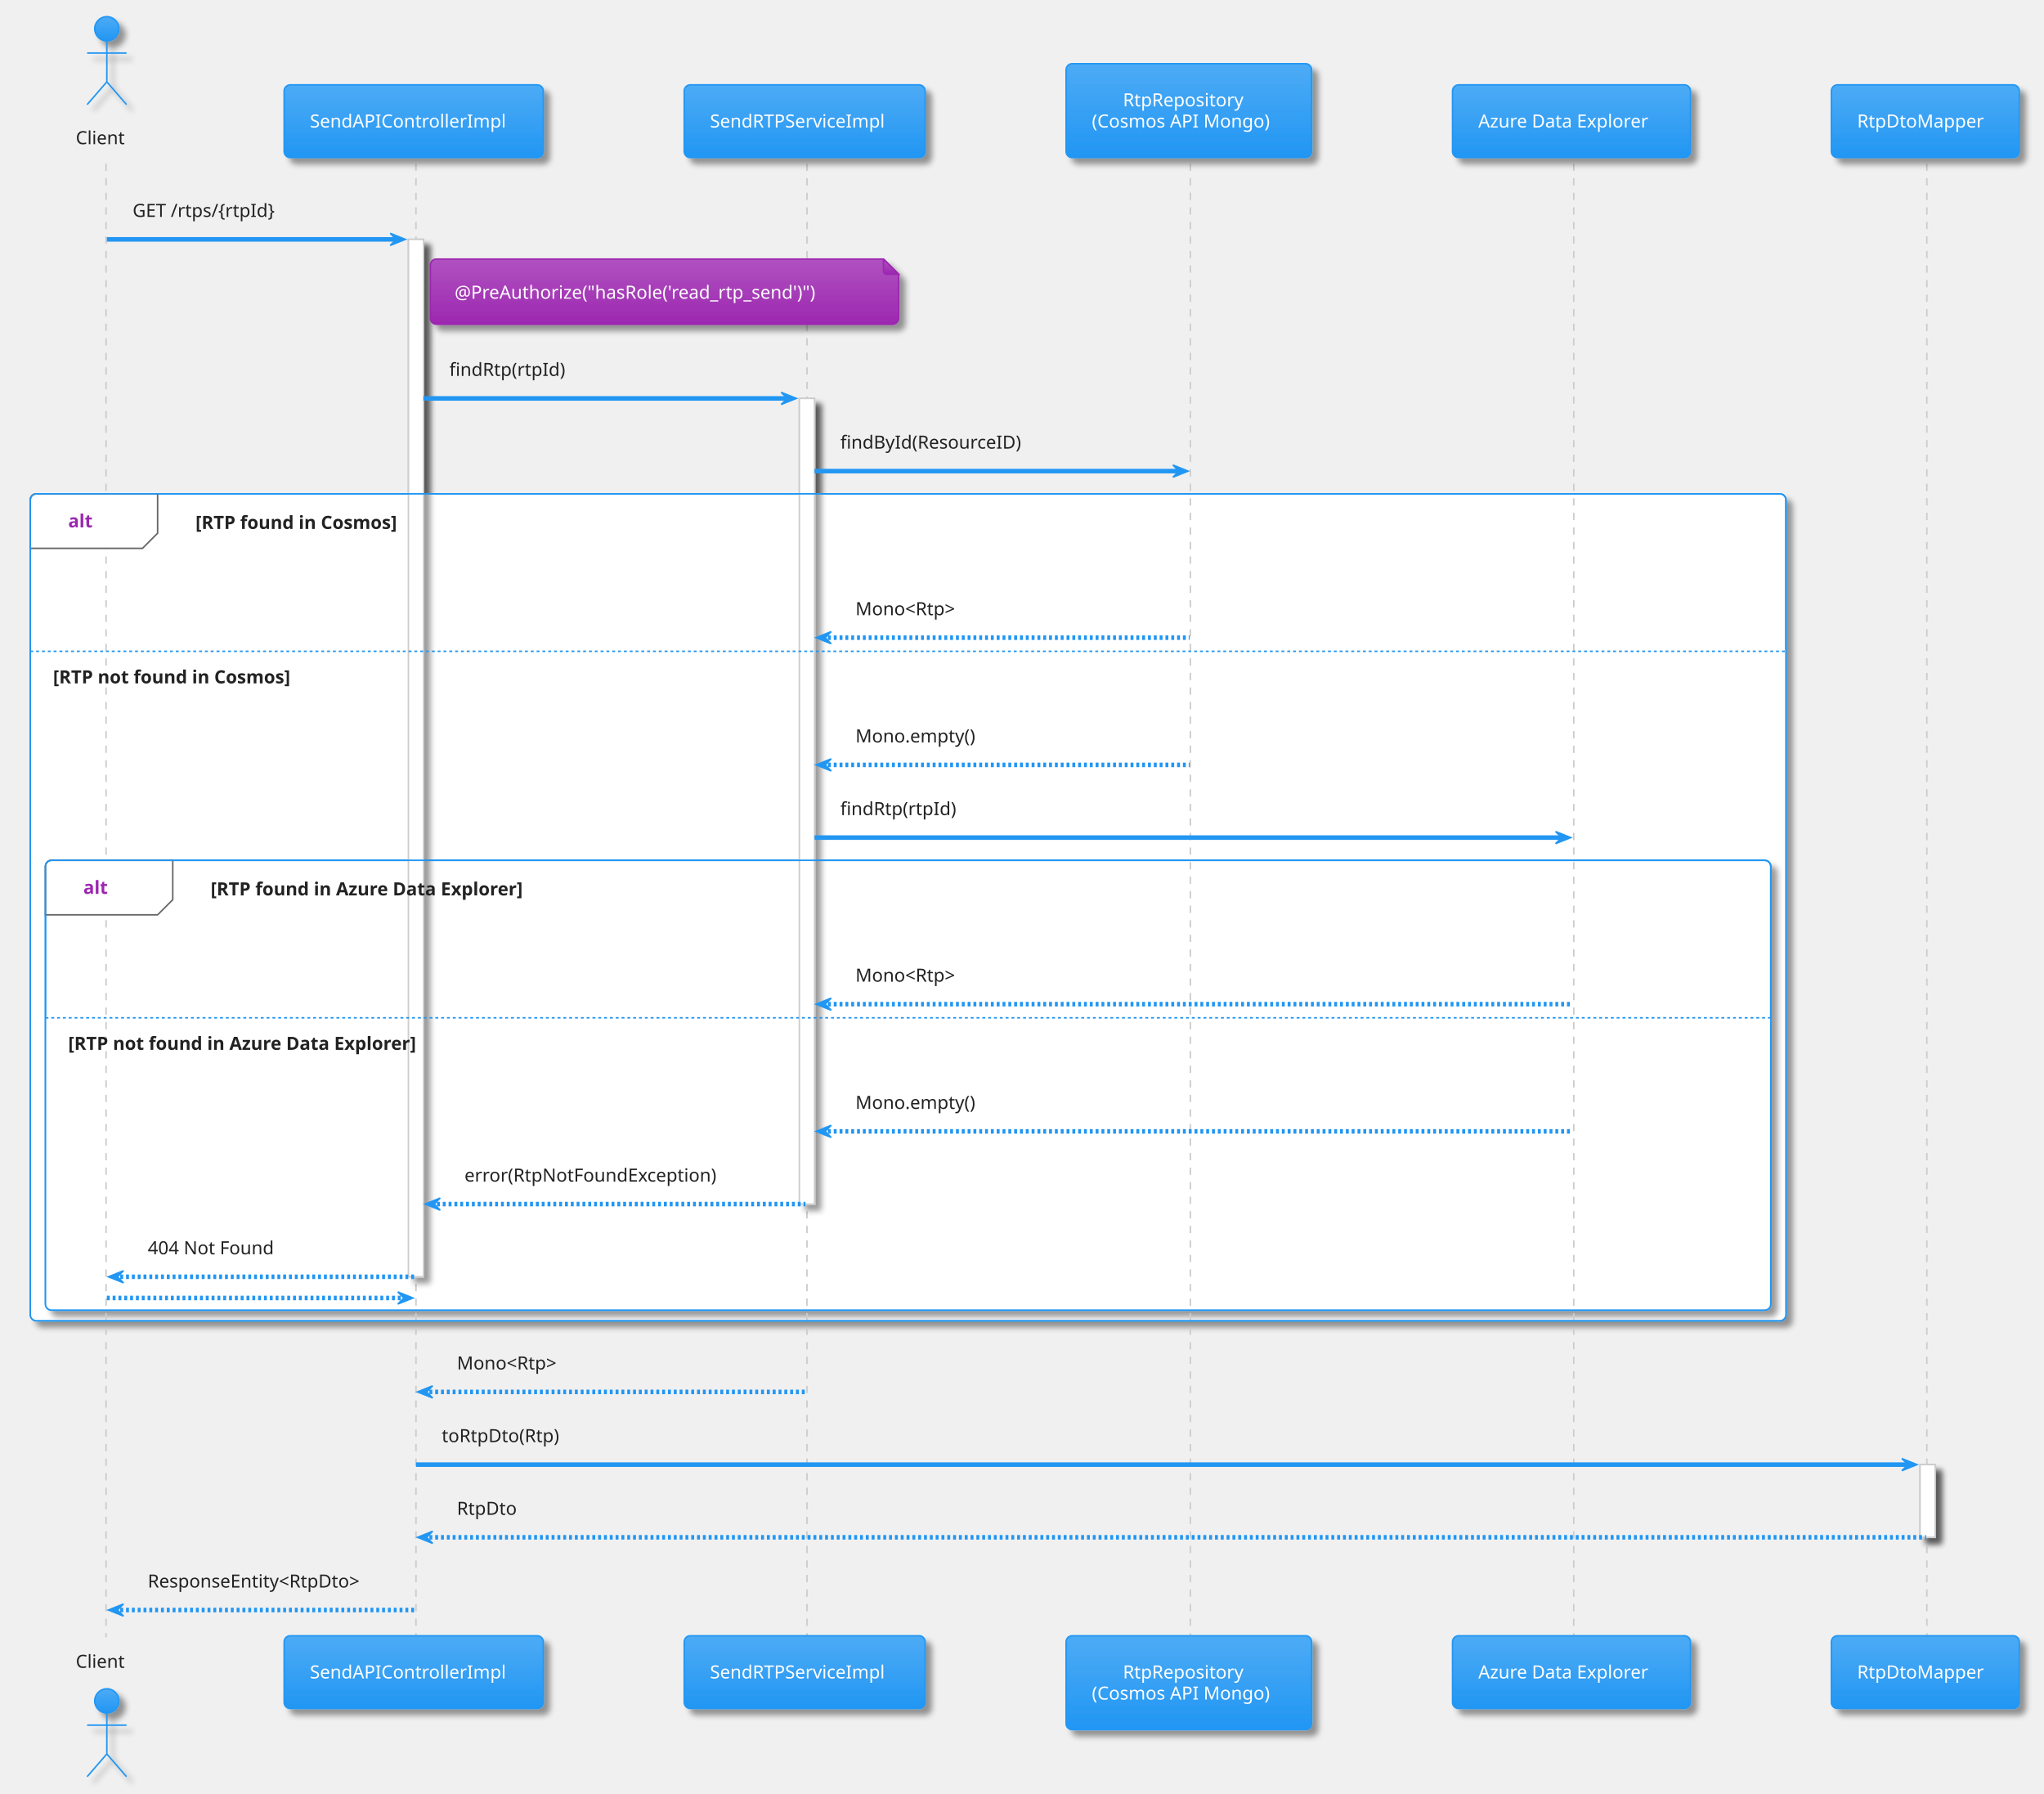
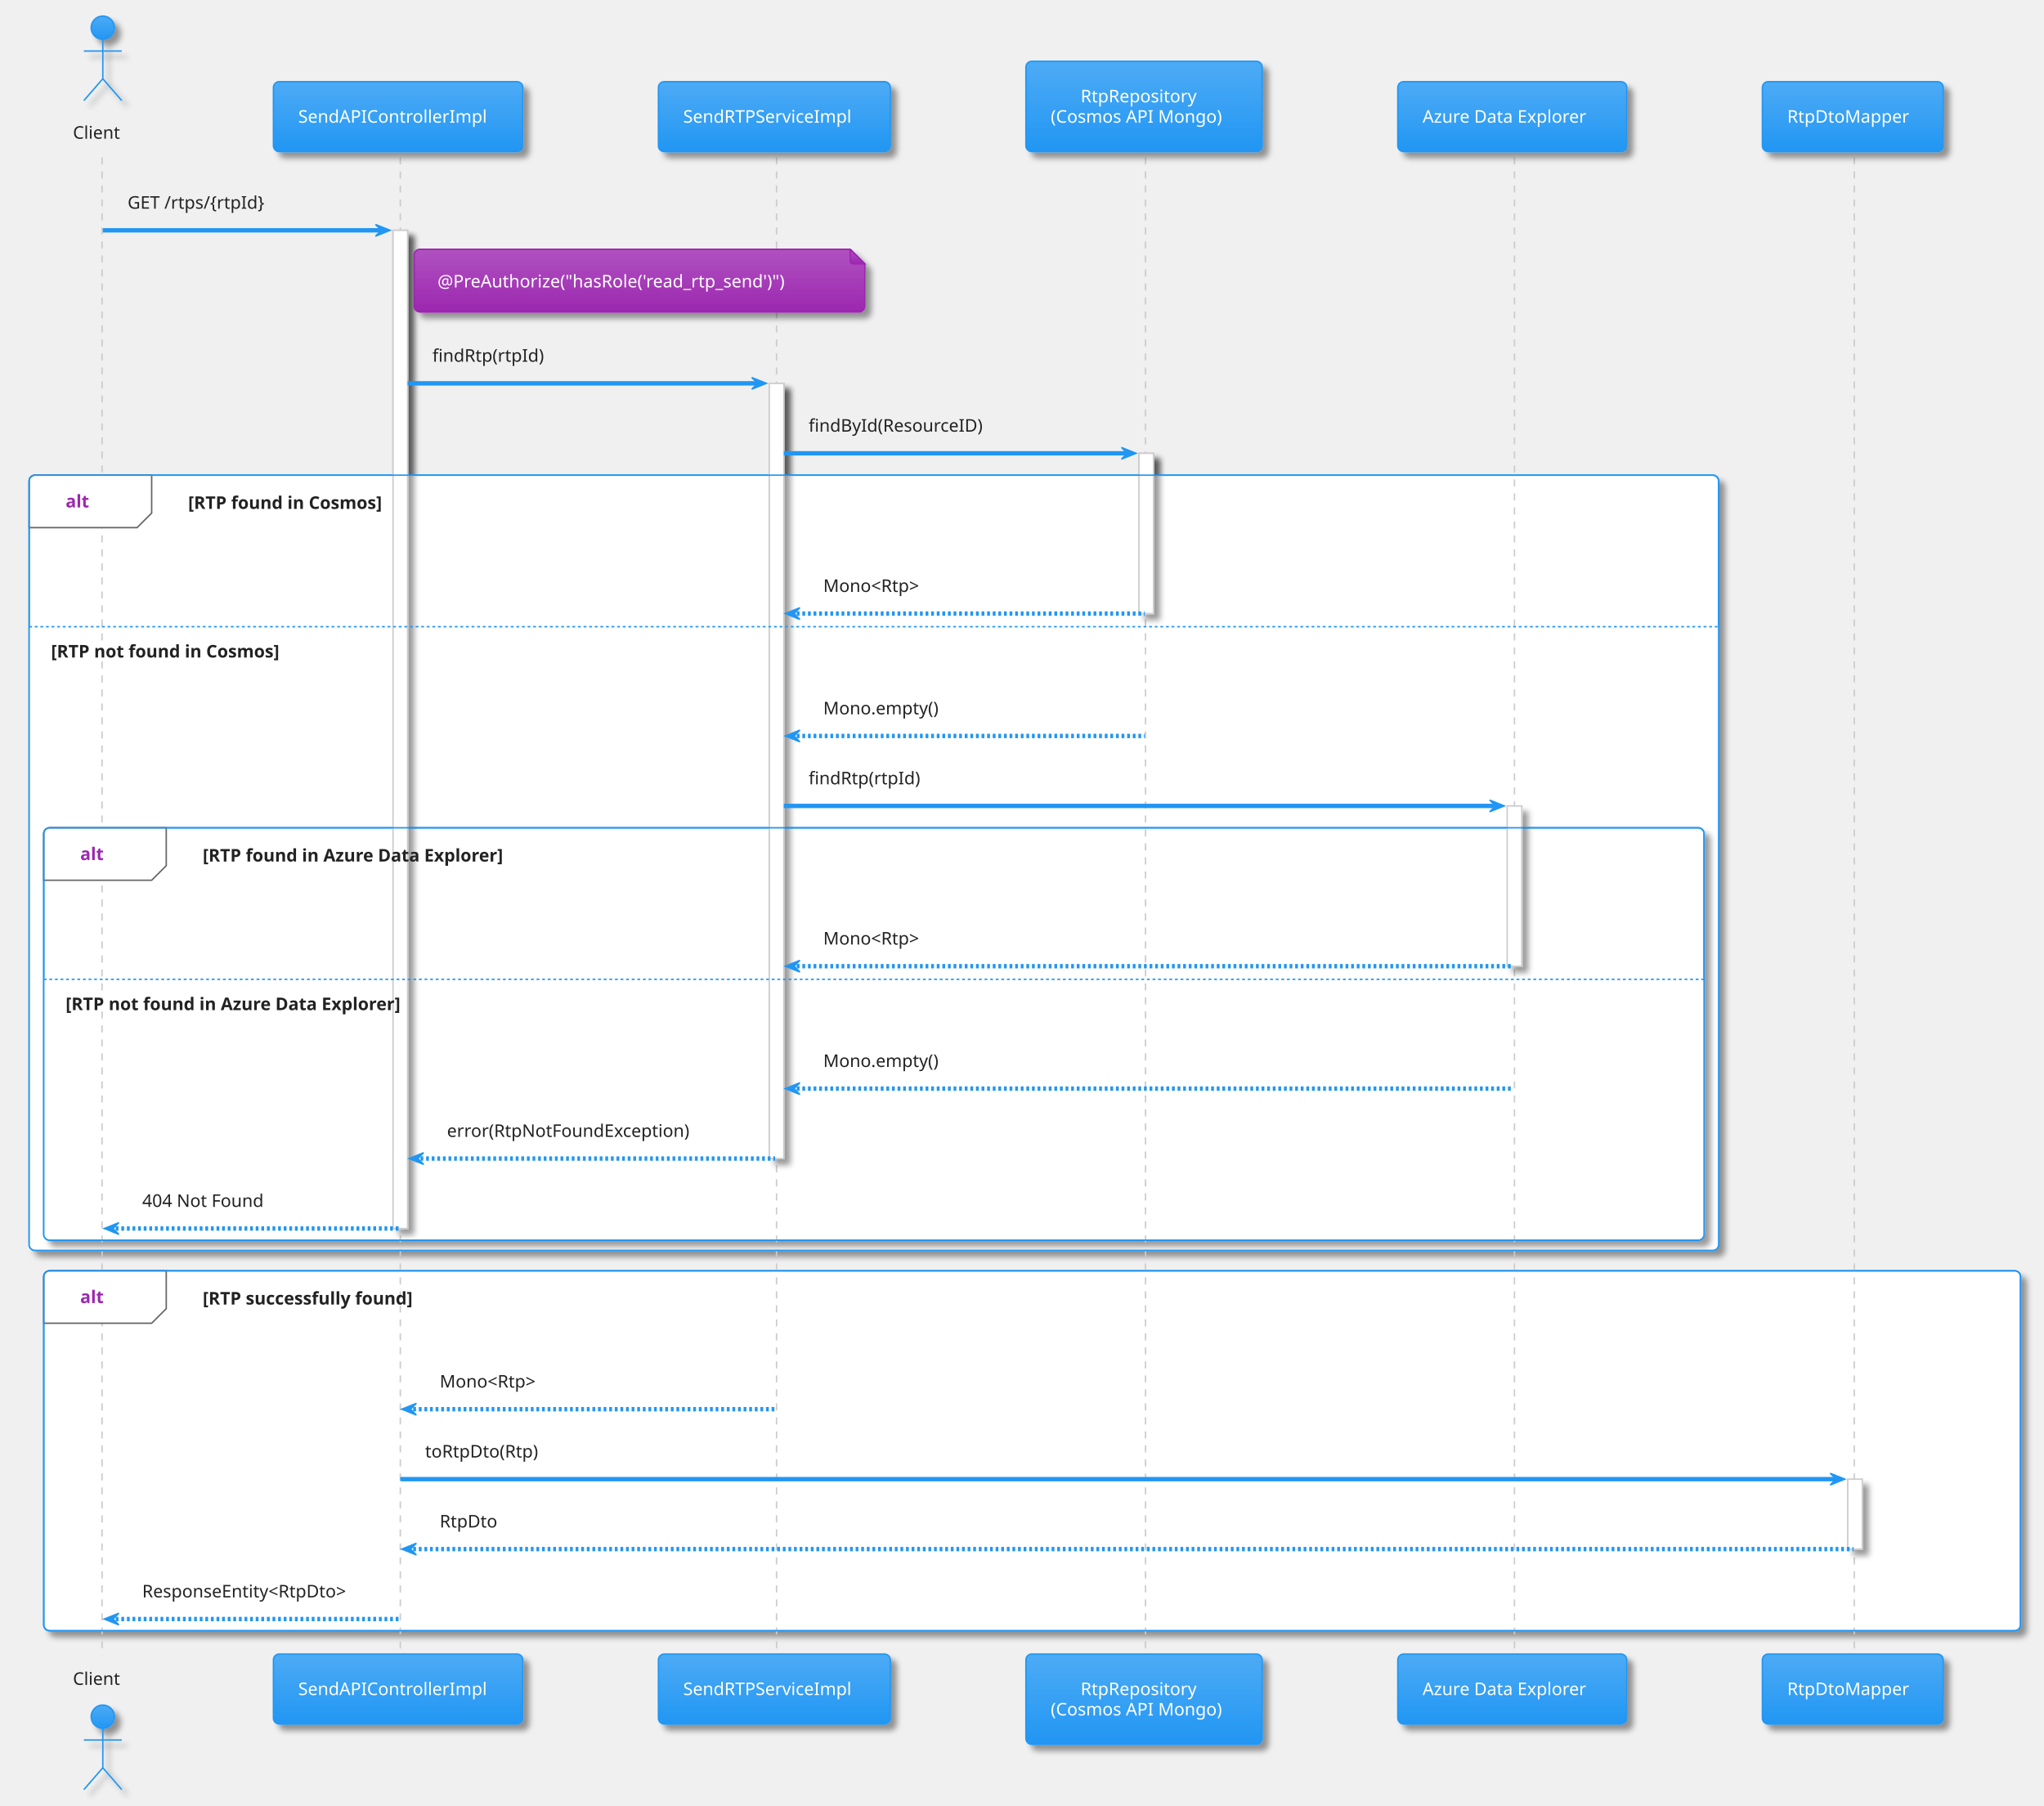
- <svg xmlns="http://www.w3.org/2000/svg" contentStyleType="text/css" height="1233.333px" preserveAspectRatio="none" style="width:1405px;height:1233px;" version="1.1" viewBox="0 0 1405 1233" width="1405.208px" zoomAndPan="magnify">
+ <svg xmlns="http://www.w3.org/2000/svg" contentStyleType="text/css" height="1290.625px" preserveAspectRatio="none" style="width:1460px;height:1290px;" version="1.1" viewBox="0 0 1460 1290" width="1460.417px" zoomAndPan="magnify">
  <defs>
-     <filter height="300%" id="f1hxdz8nrm5kqo" width="300%" x="-1" y="-1">
+     <filter height="300%" id="f19jqe03rh885c" width="300%" x="-1" y="-1">
      <feGaussianBlur result="blurOut" stdDeviation="2.083" />
      <feColorMatrix in="blurOut" result="blurOut2" type="matrix" values="0 0 0 0 0 0 0 0 0 0 0 0 0 0 0 0 0 0 .4 0" />
      <feOffset dx="4.167" dy="4.167" in="blurOut2" result="blurOut3" />
      <feBlend in="SourceGraphic" in2="blurOut3" mode="normal" />
    </filter>
-     <linearGradient id="g1hxdz8nrm5kqo0" x1="50%" x2="50%" y1="0%" y2="100%">
+     <linearGradient id="g19jqe03rh885c0" x1="50%" x2="50%" y1="0%" y2="100%">
      <stop offset="0%" stop-color="#FFFFFF" />
      <stop offset="100%" stop-color="#FFFFFF" />
    </linearGradient>
-     <linearGradient id="g1hxdz8nrm5kqo1" x1="50%" x2="50%" y1="0%" y2="100%">
+     <linearGradient id="g19jqe03rh885c1" x1="50%" x2="50%" y1="0%" y2="100%">
      <stop offset="0%" stop-color="#4DABF5" />
      <stop offset="100%" stop-color="#2196F3" />
    </linearGradient>
-     <linearGradient id="g1hxdz8nrm5kqo2" x1="50%" x2="50%" y1="0%" y2="100%">
+     <linearGradient id="g19jqe03rh885c2" x1="50%" x2="50%" y1="0%" y2="100%">
      <stop offset="0%" stop-color="#B052C0" />
      <stop offset="100%" stop-color="#9C27B0" />
    </linearGradient>
  </defs>
  <g>
-     <rect fill="#FFFFFF" filter="url(#f1hxdz8nrm5kqo)" height="713.021" style="stroke:#CCCCCC;stroke-width:1.042;" width="10.417" x="280.729" y="164.518" />
-     <rect fill="#FFFFFF" filter="url(#f1hxdz8nrm5kqo)" height="553.744" style="stroke:#CCCCCC;stroke-width:1.042;" width="10.417" x="549.479" y="273.828" />
-     <rect fill="#FFFFFF" filter="url(#f1hxdz8nrm5kqo)" height="49.967" style="stroke:#CCCCCC;stroke-width:1.042;" width="10.417" x="1319.792" y="1006.641" />
-     <rect fill="url(#g1hxdz8nrm5kqo0)" filter="url(#f1hxdz8nrm5kqo)" height="568.327" rx="4.167" ry="4.167" style="stroke:#2196F3;stroke-width:1.042;" width="1206.771" x="20.833" y="339.421" />
-     <path d="M20.833,446.615 L1227.604,446.615 L1227.604,903.581 A4.167,4.167 0 0 1 1223.438,907.747 L25,907.747 A4.167,4.167 0 0 1 20.833,903.581 L20.833,446.615 " fill="url(#g1hxdz8nrm5kqo0)" style="stroke:none;stroke-width:1.042;" />
-     <rect fill="url(#g1hxdz8nrm5kqo0)" filter="url(#f1hxdz8nrm5kqo)" height="309.147" rx="4.167" ry="4.167" style="stroke:#2196F3;stroke-width:1.042;" width="1185.938" x="31.25" y="591.309" />
-     <path d="M31.25,698.503 L1217.188,698.503 L1217.188,896.289 A4.167,4.167 0 0 1 1213.021,900.456 L35.417,900.456 A4.167,4.167 0 0 1 31.25,896.289 L31.25,698.503 " fill="url(#g1hxdz8nrm5kqo0)" style="stroke:none;stroke-width:1.042;" />
-     <line style="stroke:#CCCCCC;stroke-width:1.042;stroke-dasharray:5.0,5.0;" x1="72.917" x2="72.917" y1="112.467" y2="1125.325" />
-     <line style="stroke:#CCCCCC;stroke-width:1.042;stroke-dasharray:5.0,5.0;" x1="285.938" x2="285.938" y1="112.467" y2="1125.325" />
-     <line style="stroke:#CCCCCC;stroke-width:1.042;stroke-dasharray:5.0,5.0;" x1="554.688" x2="554.688" y1="112.467" y2="1125.325" />
-     <line style="stroke:#CCCCCC;stroke-width:1.042;stroke-dasharray:5.0,5.0;" x1="818.229" x2="818.229" y1="112.467" y2="1125.325" />
-     <line style="stroke:#CCCCCC;stroke-width:1.042;stroke-dasharray:5.0,5.0;" x1="1081.771" x2="1081.771" y1="112.467" y2="1125.325" />
-     <line style="stroke:#CCCCCC;stroke-width:1.042;stroke-dasharray:5.0,5.0;" x1="1324.479" x2="1324.479" y1="112.467" y2="1125.325" />
+     <rect fill="#FFFFFF" filter="url(#f19jqe03rh885c)" height="713.021" style="stroke:#CCCCCC;stroke-width:1.042;" width="10.417" x="280.729" y="164.518" />
+     <rect fill="#FFFFFF" filter="url(#f19jqe03rh885c)" height="553.744" style="stroke:#CCCCCC;stroke-width:1.042;" width="10.417" x="549.479" y="273.828" />
+     <rect fill="#FFFFFF" filter="url(#f19jqe03rh885c)" height="114.486" style="stroke:#CCCCCC;stroke-width:1.042;" width="10.417" x="813.542" y="323.796" />
+     <rect fill="#FFFFFF" filter="url(#f19jqe03rh885c)" height="114.486" style="stroke:#CCCCCC;stroke-width:1.042;" width="10.417" x="1076.562" y="575.684" />
+     <rect fill="#FFFFFF" filter="url(#f19jqe03rh885c)" height="49.967" style="stroke:#CCCCCC;stroke-width:1.042;" width="10.417" x="1319.792" y="1056.575" />
+     <rect fill="url(#g19jqe03rh885c0)" filter="url(#f19jqe03rh885c)" height="553.744" rx="4.167" ry="4.167" style="stroke:#2196F3;stroke-width:1.042;" width="1206.771" x="20.833" y="339.421" />
+     <path d="M20.833,446.615 L1227.604,446.615 L1227.604,888.997 A4.167,4.167 0 0 1 1223.438,893.164 L25,893.164 A4.167,4.167 0 0 1 20.833,888.997 L20.833,446.615 " fill="url(#g19jqe03rh885c0)" style="stroke:none;stroke-width:1.042;" />
+     <rect fill="url(#g19jqe03rh885c0)" filter="url(#f19jqe03rh885c)" height="294.564" rx="4.167" ry="4.167" style="stroke:#2196F3;stroke-width:1.042;" width="1185.938" x="31.25" y="591.309" />
+     <path d="M31.25,698.503 L1217.188,698.503 L1217.188,881.706 A4.167,4.167 0 0 1 1213.021,885.872 L35.417,885.872 A4.167,4.167 0 0 1 31.25,881.706 L31.25,698.503 " fill="url(#g19jqe03rh885c0)" style="stroke:none;stroke-width:1.042;" />
+     <rect fill="url(#g19jqe03rh885c0)" filter="url(#f19jqe03rh885c)" height="257.096" rx="4.167" ry="4.167" style="stroke:#2196F3;stroke-width:1.042;" width="1411.979" x="31.25" y="907.747" />
+     <line style="stroke:#CCCCCC;stroke-width:1.042;stroke-dasharray:5.0,5.0;" x1="72.917" x2="72.917" y1="112.467" y2="1182.552" />
+     <line style="stroke:#CCCCCC;stroke-width:1.042;stroke-dasharray:5.0,5.0;" x1="285.938" x2="285.938" y1="112.467" y2="1182.552" />
+     <line style="stroke:#CCCCCC;stroke-width:1.042;stroke-dasharray:5.0,5.0;" x1="554.688" x2="554.688" y1="112.467" y2="1182.552" />
+     <line style="stroke:#CCCCCC;stroke-width:1.042;stroke-dasharray:5.0,5.0;" x1="818.229" x2="818.229" y1="112.467" y2="1182.552" />
+     <line style="stroke:#CCCCCC;stroke-width:1.042;stroke-dasharray:5.0,5.0;" x1="1081.771" x2="1081.771" y1="112.467" y2="1182.552" />
+     <line style="stroke:#CCCCCC;stroke-width:1.042;stroke-dasharray:5.0,5.0;" x1="1324.479" x2="1324.479" y1="112.467" y2="1182.552" />
    <text fill="#222222" font-family="Verdana" font-size="12.5" lengthAdjust="spacing" textLength="36.458" x="52.083" y="99.103">Client</text>
-     <ellipse cx="73.438" cy="19.792" fill="url(#g1hxdz8nrm5kqo1)" filter="url(#f1hxdz8nrm5kqo)" rx="8.333" ry="8.333" style="stroke:#2196F3;stroke-width:1.042;" />
-     <path d="M73.438,28.125 L73.438,56.25 M59.896,36.458 L86.979,36.458 M73.438,56.25 L59.896,71.875 M73.438,56.25 L86.979,71.875 " fill="none" filter="url(#f1hxdz8nrm5kqo)" style="stroke:#2196F3;stroke-width:1.042;" />
-     <text fill="#222222" font-family="Verdana" font-size="12.5" lengthAdjust="spacing" textLength="36.458" x="52.083" y="1146.303">Client</text>
-     <ellipse cx="73.438" cy="1169.043" fill="url(#g1hxdz8nrm5kqo1)" filter="url(#f1hxdz8nrm5kqo)" rx="8.333" ry="8.333" style="stroke:#2196F3;stroke-width:1.042;" />
-     <path d="M73.438,1177.376 L73.438,1205.501 M59.896,1185.71 L86.979,1185.71 M73.438,1205.501 L59.896,1221.126 M73.438,1205.501 L86.979,1221.126 " fill="none" filter="url(#f1hxdz8nrm5kqo)" style="stroke:#2196F3;stroke-width:1.042;" />
-     <rect fill="url(#g1hxdz8nrm5kqo1)" filter="url(#f1hxdz8nrm5kqo)" height="49.967" rx="4.167" ry="4.167" style="stroke:#2196F3;stroke-width:1.042;" width="178.125" x="195.312" y="58.333" />
+     <ellipse cx="73.438" cy="19.792" fill="url(#g19jqe03rh885c1)" filter="url(#f19jqe03rh885c)" rx="8.333" ry="8.333" style="stroke:#2196F3;stroke-width:1.042;" />
+     <path d="M73.438,28.125 L73.438,56.25 M59.896,36.458 L86.979,36.458 M73.438,56.25 L59.896,71.875 M73.438,56.25 L86.979,71.875 " fill="none" filter="url(#f19jqe03rh885c)" style="stroke:#2196F3;stroke-width:1.042;" />
+     <text fill="#222222" font-family="Verdana" font-size="12.5" lengthAdjust="spacing" textLength="36.458" x="52.083" y="1203.53">Client</text>
+     <ellipse cx="73.438" cy="1226.27" fill="url(#g19jqe03rh885c1)" filter="url(#f19jqe03rh885c)" rx="8.333" ry="8.333" style="stroke:#2196F3;stroke-width:1.042;" />
+     <path d="M73.438,1234.603 L73.438,1262.728 M59.896,1242.936 L86.979,1242.936 M73.438,1262.728 L59.896,1278.353 M73.438,1262.728 L86.979,1278.353 " fill="none" filter="url(#f19jqe03rh885c)" style="stroke:#2196F3;stroke-width:1.042;" />
+     <rect fill="url(#g19jqe03rh885c1)" filter="url(#f19jqe03rh885c)" height="49.967" rx="4.167" ry="4.167" style="stroke:#2196F3;stroke-width:1.042;" width="178.125" x="195.312" y="58.333" />
    <text fill="#FFFFFF" font-family="Verdana" font-size="12.5" lengthAdjust="spacing" textLength="142.708" x="213.021" y="87.644">SendAPIControllerImpl</text>
-     <rect fill="url(#g1hxdz8nrm5kqo1)" filter="url(#f1hxdz8nrm5kqo)" height="49.967" rx="4.167" ry="4.167" style="stroke:#2196F3;stroke-width:1.042;" width="178.125" x="195.312" y="1124.284" />
-     <text fill="#FFFFFF" font-family="Verdana" font-size="12.5" lengthAdjust="spacing" textLength="142.708" x="213.021" y="1153.595">SendAPIControllerImpl</text>
-     <rect fill="url(#g1hxdz8nrm5kqo1)" filter="url(#f1hxdz8nrm5kqo)" height="49.967" rx="4.167" ry="4.167" style="stroke:#2196F3;stroke-width:1.042;" width="165.625" x="470.312" y="58.333" />
+     <rect fill="url(#g19jqe03rh885c1)" filter="url(#f19jqe03rh885c)" height="49.967" rx="4.167" ry="4.167" style="stroke:#2196F3;stroke-width:1.042;" width="178.125" x="195.312" y="1181.51" />
+     <text fill="#FFFFFF" font-family="Verdana" font-size="12.5" lengthAdjust="spacing" textLength="142.708" x="213.021" y="1210.822">SendAPIControllerImpl</text>
+     <rect fill="url(#g19jqe03rh885c1)" filter="url(#f19jqe03rh885c)" height="49.967" rx="4.167" ry="4.167" style="stroke:#2196F3;stroke-width:1.042;" width="165.625" x="470.312" y="58.333" />
    <text fill="#FFFFFF" font-family="Verdana" font-size="12.5" lengthAdjust="spacing" textLength="130.208" x="488.021" y="87.644">SendRTPServiceImpl</text>
-     <rect fill="url(#g1hxdz8nrm5kqo1)" filter="url(#f1hxdz8nrm5kqo)" height="49.967" rx="4.167" ry="4.167" style="stroke:#2196F3;stroke-width:1.042;" width="165.625" x="470.312" y="1124.284" />
-     <text fill="#FFFFFF" font-family="Verdana" font-size="12.5" lengthAdjust="spacing" textLength="130.208" x="488.021" y="1153.595">SendRTPServiceImpl</text>
-     <rect fill="url(#g1hxdz8nrm5kqo1)" filter="url(#f1hxdz8nrm5kqo)" height="64.518" rx="4.167" ry="4.167" style="stroke:#2196F3;stroke-width:1.042;" width="168.75" x="732.812" y="43.783" />
+     <rect fill="url(#g19jqe03rh885c1)" filter="url(#f19jqe03rh885c)" height="49.967" rx="4.167" ry="4.167" style="stroke:#2196F3;stroke-width:1.042;" width="165.625" x="470.312" y="1181.51" />
+     <text fill="#FFFFFF" font-family="Verdana" font-size="12.5" lengthAdjust="spacing" textLength="130.208" x="488.021" y="1210.822">SendRTPServiceImpl</text>
+     <rect fill="url(#g19jqe03rh885c1)" filter="url(#f19jqe03rh885c)" height="64.518" rx="4.167" ry="4.167" style="stroke:#2196F3;stroke-width:1.042;" width="168.75" x="732.812" y="43.783" />
    <text fill="#FFFFFF" font-family="Verdana" font-size="12.5" lengthAdjust="spacing" textLength="90.625" x="771.875" y="73.094">RtpRepository</text>
    <text fill="#FFFFFF" font-family="Verdana" font-size="12.5" lengthAdjust="spacing" textLength="133.333" x="750.521" y="87.644">(Cosmos API Mongo)</text>
-     <rect fill="url(#g1hxdz8nrm5kqo1)" filter="url(#f1hxdz8nrm5kqo)" height="64.518" rx="4.167" ry="4.167" style="stroke:#2196F3;stroke-width:1.042;" width="168.75" x="732.812" y="1124.284" />
-     <text fill="#FFFFFF" font-family="Verdana" font-size="12.5" lengthAdjust="spacing" textLength="90.625" x="771.875" y="1153.595">RtpRepository</text>
-     <text fill="#FFFFFF" font-family="Verdana" font-size="12.5" lengthAdjust="spacing" textLength="133.333" x="750.521" y="1168.146">(Cosmos API Mongo)</text>
-     <rect fill="url(#g1hxdz8nrm5kqo1)" filter="url(#f1hxdz8nrm5kqo)" height="49.967" rx="4.167" ry="4.167" style="stroke:#2196F3;stroke-width:1.042;" width="163.542" x="998.438" y="58.333" />
+     <rect fill="url(#g19jqe03rh885c1)" filter="url(#f19jqe03rh885c)" height="64.518" rx="4.167" ry="4.167" style="stroke:#2196F3;stroke-width:1.042;" width="168.75" x="732.812" y="1181.51" />
+     <text fill="#FFFFFF" font-family="Verdana" font-size="12.5" lengthAdjust="spacing" textLength="90.625" x="771.875" y="1210.822">RtpRepository</text>
+     <text fill="#FFFFFF" font-family="Verdana" font-size="12.5" lengthAdjust="spacing" textLength="133.333" x="750.521" y="1225.372">(Cosmos API Mongo)</text>
+     <rect fill="url(#g19jqe03rh885c1)" filter="url(#f19jqe03rh885c)" height="49.967" rx="4.167" ry="4.167" style="stroke:#2196F3;stroke-width:1.042;" width="163.542" x="998.438" y="58.333" />
    <text fill="#FFFFFF" font-family="Verdana" font-size="12.5" lengthAdjust="spacing" textLength="128.125" x="1016.146" y="87.644">Azure Data Explorer</text>
-     <rect fill="url(#g1hxdz8nrm5kqo1)" filter="url(#f1hxdz8nrm5kqo)" height="49.967" rx="4.167" ry="4.167" style="stroke:#2196F3;stroke-width:1.042;" width="163.542" x="998.438" y="1124.284" />
-     <text fill="#FFFFFF" font-family="Verdana" font-size="12.5" lengthAdjust="spacing" textLength="128.125" x="1016.146" y="1153.595">Azure Data Explorer</text>
-     <rect fill="url(#g1hxdz8nrm5kqo1)" filter="url(#f1hxdz8nrm5kqo)" height="49.967" rx="4.167" ry="4.167" style="stroke:#2196F3;stroke-width:1.042;" width="129.167" x="1258.854" y="58.333" />
+     <rect fill="url(#g19jqe03rh885c1)" filter="url(#f19jqe03rh885c)" height="49.967" rx="4.167" ry="4.167" style="stroke:#2196F3;stroke-width:1.042;" width="163.542" x="998.438" y="1181.51" />
+     <text fill="#FFFFFF" font-family="Verdana" font-size="12.5" lengthAdjust="spacing" textLength="128.125" x="1016.146" y="1210.822">Azure Data Explorer</text>
+     <rect fill="url(#g19jqe03rh885c1)" filter="url(#f19jqe03rh885c)" height="49.967" rx="4.167" ry="4.167" style="stroke:#2196F3;stroke-width:1.042;" width="129.167" x="1258.854" y="58.333" />
    <text fill="#FFFFFF" font-family="Verdana" font-size="12.5" lengthAdjust="spacing" textLength="93.75" x="1276.562" y="87.644">RtpDtoMapper</text>
-     <rect fill="url(#g1hxdz8nrm5kqo1)" filter="url(#f1hxdz8nrm5kqo)" height="49.967" rx="4.167" ry="4.167" style="stroke:#2196F3;stroke-width:1.042;" width="129.167" x="1258.854" y="1124.284" />
-     <text fill="#FFFFFF" font-family="Verdana" font-size="12.5" lengthAdjust="spacing" textLength="93.75" x="1276.562" y="1153.595">RtpDtoMapper</text>
-     <rect fill="#FFFFFF" filter="url(#f1hxdz8nrm5kqo)" height="713.021" style="stroke:#CCCCCC;stroke-width:1.042;" width="10.417" x="280.729" y="164.518" />
-     <rect fill="#FFFFFF" filter="url(#f1hxdz8nrm5kqo)" height="553.744" style="stroke:#CCCCCC;stroke-width:1.042;" width="10.417" x="549.479" y="273.828" />
-     <rect fill="#FFFFFF" filter="url(#f1hxdz8nrm5kqo)" height="49.967" style="stroke:#CCCCCC;stroke-width:1.042;" width="10.417" x="1319.792" y="1006.641" />
+     <rect fill="url(#g19jqe03rh885c1)" filter="url(#f19jqe03rh885c)" height="49.967" rx="4.167" ry="4.167" style="stroke:#2196F3;stroke-width:1.042;" width="129.167" x="1258.854" y="1181.51" />
+     <text fill="#FFFFFF" font-family="Verdana" font-size="12.5" lengthAdjust="spacing" textLength="93.75" x="1276.562" y="1210.822">RtpDtoMapper</text>
+     <rect fill="#FFFFFF" filter="url(#f19jqe03rh885c)" height="713.021" style="stroke:#CCCCCC;stroke-width:1.042;" width="10.417" x="280.729" y="164.518" />
+     <rect fill="#FFFFFF" filter="url(#f19jqe03rh885c)" height="553.744" style="stroke:#CCCCCC;stroke-width:1.042;" width="10.417" x="549.479" y="273.828" />
+     <rect fill="#FFFFFF" filter="url(#f19jqe03rh885c)" height="114.486" style="stroke:#CCCCCC;stroke-width:1.042;" width="10.417" x="813.542" y="323.796" />
+     <rect fill="#FFFFFF" filter="url(#f19jqe03rh885c)" height="114.486" style="stroke:#CCCCCC;stroke-width:1.042;" width="10.417" x="1076.562" y="575.684" />
+     <rect fill="#FFFFFF" filter="url(#f19jqe03rh885c)" height="49.967" style="stroke:#CCCCCC;stroke-width:1.042;" width="10.417" x="1319.792" y="1056.575" />
    <polygon fill="#2196F3" points="268.229,160.352,278.646,164.518,268.229,168.685,272.396,164.518" style="stroke:#2196F3;stroke-width:1.042;" />
    <line style="stroke:#2196F3;stroke-width:3.125;" x1="73.438" x2="274.479" y1="164.518" y2="164.518" />
    <text fill="#222222" font-family="Verdana" font-size="12.5" lengthAdjust="spacing" textLength="110.417" x="91.146" y="149.07">GET /rtps/{rtpId}</text>
-     <path d="M295.833,182.227 L295.833,218.685 A4.167,4.167 0 0 0 300,222.852 L613.542,222.852 A4.167,4.167 0 0 0 617.708,218.685 L617.708,188.477 L607.292,178.06 L300,178.06 A4.167,4.167 0 0 0 295.833,182.227 " fill="url(#g1hxdz8nrm5kqo2)" filter="url(#f1hxdz8nrm5kqo)" style="stroke:#9C27B0;stroke-width:1.042;" />
-     <path d="M607.292,178.06 L607.292,186.393 A2.083,2.083 0 0 0 609.375,188.477 L617.708,188.477 L607.292,178.06 " fill="url(#g1hxdz8nrm5kqo2)" style="stroke:#9C27B0;stroke-width:1.042;" />
+     <path d="M295.833,182.227 L295.833,218.685 A4.167,4.167 0 0 0 300,222.852 L613.542,222.852 A4.167,4.167 0 0 0 617.708,218.685 L617.708,188.477 L607.292,178.06 L300,178.06 A4.167,4.167 0 0 0 295.833,182.227 " fill="url(#g19jqe03rh885c2)" filter="url(#f19jqe03rh885c)" style="stroke:#9C27B0;stroke-width:1.042;" />
+     <path d="M607.292,178.06 L607.292,186.393 A2.083,2.083 0 0 0 609.375,188.477 L617.708,188.477 L607.292,178.06 " fill="url(#g19jqe03rh885c2)" style="stroke:#9C27B0;stroke-width:1.042;" />
    <text fill="#FFFFFF" font-family="Verdana" font-size="12.5" lengthAdjust="spacing" textLength="279.167" x="312.5" y="205.288">@PreAuthorize("hasRole('read_rtp_send')")</text>
    <polygon fill="#2196F3" points="536.979,269.661,547.396,273.828,536.979,277.995,541.146,273.828" style="stroke:#2196F3;stroke-width:1.042;" />
    <line style="stroke:#2196F3;stroke-width:3.125;" x1="291.146" x2="543.229" y1="273.828" y2="273.828" />
    <text fill="#222222" font-family="Verdana" font-size="12.5" lengthAdjust="spacing" textLength="86.458" x="308.854" y="258.38">findRtp(rtpId)</text>
-     <polygon fill="#2196F3" points="806.25,319.629,816.667,323.796,806.25,327.962,810.417,323.796" style="stroke:#2196F3;stroke-width:1.042;" />
-     <line style="stroke:#2196F3;stroke-width:3.125;" x1="559.896" x2="812.5" y1="323.796" y2="323.796" />
+     <polygon fill="#2196F3" points="801.042,319.629,811.458,323.796,801.042,327.962,805.208,323.796" style="stroke:#2196F3;stroke-width:1.042;" />
+     <line style="stroke:#2196F3;stroke-width:3.125;" x1="559.896" x2="807.292" y1="323.796" y2="323.796" />
    <text fill="#222222" font-family="Verdana" font-size="12.5" lengthAdjust="spacing" textLength="134.375" x="577.604" y="308.348">findById(ResourceID)</text>
    <path d="M25,339.421 L108.333,339.421 L108.333,366.471 L97.917,376.888 L20.833,376.888 L20.833,343.587 A4.167,4.167 0 0 1 25,339.421 " fill="#FFFFFF" style="stroke:#666666;stroke-width:1.042;" />
-     <rect fill="none" height="568.327" rx="4.167" ry="4.167" style="stroke:#2196F3;stroke-width:1.042;" width="1206.771" x="20.833" y="339.421" />
+     <rect fill="none" height="553.744" rx="4.167" ry="4.167" style="stroke:#2196F3;stroke-width:1.042;" width="1206.771" x="20.833" y="339.421" />
    <text fill="#9C27B0" font-family="Verdana" font-size="12.5" font-weight="bold" lengthAdjust="spacing" textLength="19.792" x="46.875" y="362.482">alt</text>
    <text fill="#222222" font-family="Verdana" font-size="12.5" font-weight="bold" lengthAdjust="spacing" textLength="163.542" x="134.375" y="363.523">[RTP found in Cosmos]</text>
    <polygon fill="#2196F3" points="571.354,434.115,560.938,438.281,571.354,442.448,567.188,438.281" style="stroke:#2196F3;stroke-width:1.042;" />
    <line style="stroke:#2196F3;stroke-width:3.125;stroke-dasharray:2.0,2.0;" x1="565.104" x2="817.708" y1="438.281" y2="438.281" />
    <text fill="#222222" font-family="Verdana" font-size="12.5" lengthAdjust="spacing" textLength="78.125" x="588.021" y="422.833">Mono&lt;Rtp&gt;</text>
    <line style="stroke:#2196F3;stroke-width:1.042;stroke-dasharray:2.0,2.0;" x1="20.833" x2="1227.604" y1="447.656" y2="447.656" />
    <text fill="#222222" font-family="Verdana" font-size="12.5" font-weight="bold" lengthAdjust="spacing" textLength="192.708" x="36.458" y="469.676">[RTP not found in Cosmos]</text>
    <polygon fill="#2196F3" points="571.354,521.549,560.938,525.716,571.354,529.883,567.188,525.716" style="stroke:#2196F3;stroke-width:1.042;" />
    <line style="stroke:#2196F3;stroke-width:3.125;stroke-dasharray:2.0,2.0;" x1="565.104" x2="817.708" y1="525.716" y2="525.716" />
    <text fill="#222222" font-family="Verdana" font-size="12.5" lengthAdjust="spacing" textLength="89.583" x="588.021" y="510.268">Mono.empty()</text>
-     <polygon fill="#2196F3" points="1069.271,571.517,1079.688,575.684,1069.271,579.85,1073.438,575.684" style="stroke:#2196F3;stroke-width:1.042;" />
-     <line style="stroke:#2196F3;stroke-width:3.125;" x1="559.896" x2="1075.521" y1="575.684" y2="575.684" />
+     <polygon fill="#2196F3" points="1064.062,571.517,1074.479,575.684,1064.062,579.85,1068.229,575.684" style="stroke:#2196F3;stroke-width:1.042;" />
+     <line style="stroke:#2196F3;stroke-width:3.125;" x1="559.896" x2="1070.312" y1="575.684" y2="575.684" />
    <text fill="#222222" font-family="Verdana" font-size="12.5" lengthAdjust="spacing" textLength="86.458" x="577.604" y="560.236">findRtp(rtpId)</text>
    <path d="M35.417,591.309 L118.75,591.309 L118.75,618.359 L108.333,628.776 L31.25,628.776 L31.25,595.475 A4.167,4.167 0 0 1 35.417,591.309 " fill="#FFFFFF" style="stroke:#666666;stroke-width:1.042;" />
-     <rect fill="none" height="309.147" rx="4.167" ry="4.167" style="stroke:#2196F3;stroke-width:1.042;" width="1185.938" x="31.25" y="591.309" />
+     <rect fill="none" height="294.564" rx="4.167" ry="4.167" style="stroke:#2196F3;stroke-width:1.042;" width="1185.938" x="31.25" y="591.309" />
    <text fill="#9C27B0" font-family="Verdana" font-size="12.5" font-weight="bold" lengthAdjust="spacing" textLength="19.792" x="57.292" y="614.37">alt</text>
    <text fill="#222222" font-family="Verdana" font-size="12.5" font-weight="bold" lengthAdjust="spacing" textLength="253.125" x="144.792" y="615.411">[RTP found in Azure Data Explorer]</text>
    <polygon fill="#2196F3" points="571.354,686.003,560.938,690.169,571.354,694.336,567.188,690.169" style="stroke:#2196F3;stroke-width:1.042;" />
    <line style="stroke:#2196F3;stroke-width:3.125;stroke-dasharray:2.0,2.0;" x1="565.104" x2="1080.729" y1="690.169" y2="690.169" />
    <text fill="#222222" font-family="Verdana" font-size="12.5" lengthAdjust="spacing" textLength="78.125" x="588.021" y="674.721">Mono&lt;Rtp&gt;</text>
    <line style="stroke:#2196F3;stroke-width:1.042;stroke-dasharray:2.0,2.0;" x1="31.25" x2="1217.188" y1="699.544" y2="699.544" />
    <text fill="#222222" font-family="Verdana" font-size="12.5" font-weight="bold" lengthAdjust="spacing" textLength="282.292" x="46.875" y="721.564">[RTP not found in Azure Data Explorer]</text>
    <polygon fill="#2196F3" points="571.354,773.438,560.938,777.604,571.354,781.771,567.188,777.604" style="stroke:#2196F3;stroke-width:1.042;" />
    <line style="stroke:#2196F3;stroke-width:3.125;stroke-dasharray:2.0,2.0;" x1="565.104" x2="1080.729" y1="777.604" y2="777.604" />
    <text fill="#222222" font-family="Verdana" font-size="12.5" lengthAdjust="spacing" textLength="89.583" x="588.021" y="762.156">Mono.empty()</text>
    <polygon fill="#2196F3" points="302.604,823.405,292.188,827.572,302.604,831.738,298.438,827.572" style="stroke:#2196F3;stroke-width:1.042;" />
    <line style="stroke:#2196F3;stroke-width:3.125;stroke-dasharray:2.0,2.0;" x1="296.354" x2="553.646" y1="827.572" y2="827.572" />
    <text fill="#222222" font-family="Verdana" font-size="12.5" lengthAdjust="spacing" textLength="191.667" x="319.271" y="812.124">error(RtpNotFoundException)</text>
    <polygon fill="#2196F3" points="84.896,873.372,74.479,877.539,84.896,881.706,80.729,877.539" style="stroke:#2196F3;stroke-width:1.042;" />
    <line style="stroke:#2196F3;stroke-width:3.125;stroke-dasharray:2.0,2.0;" x1="78.646" x2="284.896" y1="877.539" y2="877.539" />
    <text fill="#222222" font-family="Verdana" font-size="12.5" lengthAdjust="spacing" textLength="96.875" x="101.562" y="862.091">404 Not Found</text>
-     <polygon fill="#2196F3" points="273.438,887.956,283.854,892.122,273.438,896.289,277.604,892.122" style="stroke:#2196F3;stroke-width:1.042;" />
-     <line style="stroke:#2196F3;stroke-width:3.125;stroke-dasharray:2.0,2.0;" x1="73.438" x2="279.688" y1="892.122" y2="892.122" />
-     <polygon fill="#2196F3" points="297.396,952.506,286.979,956.673,297.396,960.84,293.229,956.673" style="stroke:#2196F3;stroke-width:1.042;" />
-     <line style="stroke:#2196F3;stroke-width:3.125;stroke-dasharray:2.0,2.0;" x1="291.146" x2="553.646" y1="956.673" y2="956.673" />
-     <text fill="#222222" font-family="Verdana" font-size="12.5" lengthAdjust="spacing" textLength="78.125" x="314.062" y="941.225">Mono&lt;Rtp&gt;</text>
-     <polygon fill="#2196F3" points="1307.292,1002.474,1317.708,1006.641,1307.292,1010.807,1311.458,1006.641" style="stroke:#2196F3;stroke-width:1.042;" />
-     <line style="stroke:#2196F3;stroke-width:3.125;" x1="285.938" x2="1313.542" y1="1006.641" y2="1006.641" />
-     <text fill="#222222" font-family="Verdana" font-size="12.5" lengthAdjust="spacing" textLength="90.625" x="303.646" y="991.193">toRtpDto(Rtp)</text>
-     <polygon fill="#2196F3" points="297.396,1052.441,286.979,1056.608,297.396,1060.775,293.229,1056.608" style="stroke:#2196F3;stroke-width:1.042;" />
-     <line style="stroke:#2196F3;stroke-width:3.125;stroke-dasharray:2.0,2.0;" x1="291.146" x2="1323.958" y1="1056.608" y2="1056.608" />
-     <text fill="#222222" font-family="Verdana" font-size="12.5" lengthAdjust="spacing" textLength="44.792" x="314.062" y="1041.16">RtpDto</text>
-     <polygon fill="#2196F3" points="84.896,1102.409,74.479,1106.575,84.896,1110.742,80.729,1106.575" style="stroke:#2196F3;stroke-width:1.042;" />
-     <line style="stroke:#2196F3;stroke-width:3.125;stroke-dasharray:2.0,2.0;" x1="78.646" x2="284.896" y1="1106.575" y2="1106.575" />
-     <text fill="#222222" font-family="Verdana" font-size="12.5" lengthAdjust="spacing" textLength="166.667" x="101.562" y="1091.128">ResponseEntity&lt;RtpDto&gt;</text>
+     <path d="M35.417,907.747 L118.75,907.747 L118.75,934.798 L108.333,945.215 L31.25,945.215 L31.25,911.914 A4.167,4.167 0 0 1 35.417,907.747 " fill="#FFFFFF" style="stroke:#666666;stroke-width:1.042;" />
+     <rect fill="none" height="257.096" rx="4.167" ry="4.167" style="stroke:#2196F3;stroke-width:1.042;" width="1411.979" x="31.25" y="907.747" />
+     <text fill="#9C27B0" font-family="Verdana" font-size="12.5" font-weight="bold" lengthAdjust="spacing" textLength="19.792" x="57.292" y="930.808">alt</text>
+     <text fill="#222222" font-family="Verdana" font-size="12.5" font-weight="bold" lengthAdjust="spacing" textLength="178.125" x="144.792" y="931.85">[RTP successfully found]</text>
+     <polygon fill="#2196F3" points="297.396,1002.441,286.979,1006.608,297.396,1010.775,293.229,1006.608" style="stroke:#2196F3;stroke-width:1.042;" />
+     <line style="stroke:#2196F3;stroke-width:3.125;stroke-dasharray:2.0,2.0;" x1="291.146" x2="553.646" y1="1006.608" y2="1006.608" />
+     <text fill="#222222" font-family="Verdana" font-size="12.5" lengthAdjust="spacing" textLength="78.125" x="314.062" y="991.16">Mono&lt;Rtp&gt;</text>
+     <polygon fill="#2196F3" points="1307.292,1052.409,1317.708,1056.575,1307.292,1060.742,1311.458,1056.575" style="stroke:#2196F3;stroke-width:1.042;" />
+     <line style="stroke:#2196F3;stroke-width:3.125;" x1="285.938" x2="1313.542" y1="1056.575" y2="1056.575" />
+     <text fill="#222222" font-family="Verdana" font-size="12.5" lengthAdjust="spacing" textLength="90.625" x="303.646" y="1041.128">toRtpDto(Rtp)</text>
+     <polygon fill="#2196F3" points="297.396,1102.376,286.979,1106.543,297.396,1110.71,293.229,1106.543" style="stroke:#2196F3;stroke-width:1.042;" />
+     <line style="stroke:#2196F3;stroke-width:3.125;stroke-dasharray:2.0,2.0;" x1="291.146" x2="1323.958" y1="1106.543" y2="1106.543" />
+     <text fill="#222222" font-family="Verdana" font-size="12.5" lengthAdjust="spacing" textLength="44.792" x="314.062" y="1091.095">RtpDto</text>
+     <polygon fill="#2196F3" points="84.896,1152.344,74.479,1156.51,84.896,1160.677,80.729,1156.51" style="stroke:#2196F3;stroke-width:1.042;" />
+     <line style="stroke:#2196F3;stroke-width:3.125;stroke-dasharray:2.0,2.0;" x1="78.646" x2="284.896" y1="1156.51" y2="1156.51" />
+     <text fill="#222222" font-family="Verdana" font-size="12.5" lengthAdjust="spacing" textLength="166.667" x="101.562" y="1141.062">ResponseEntity&lt;RtpDto&gt;</text>
  </g>
</svg>
